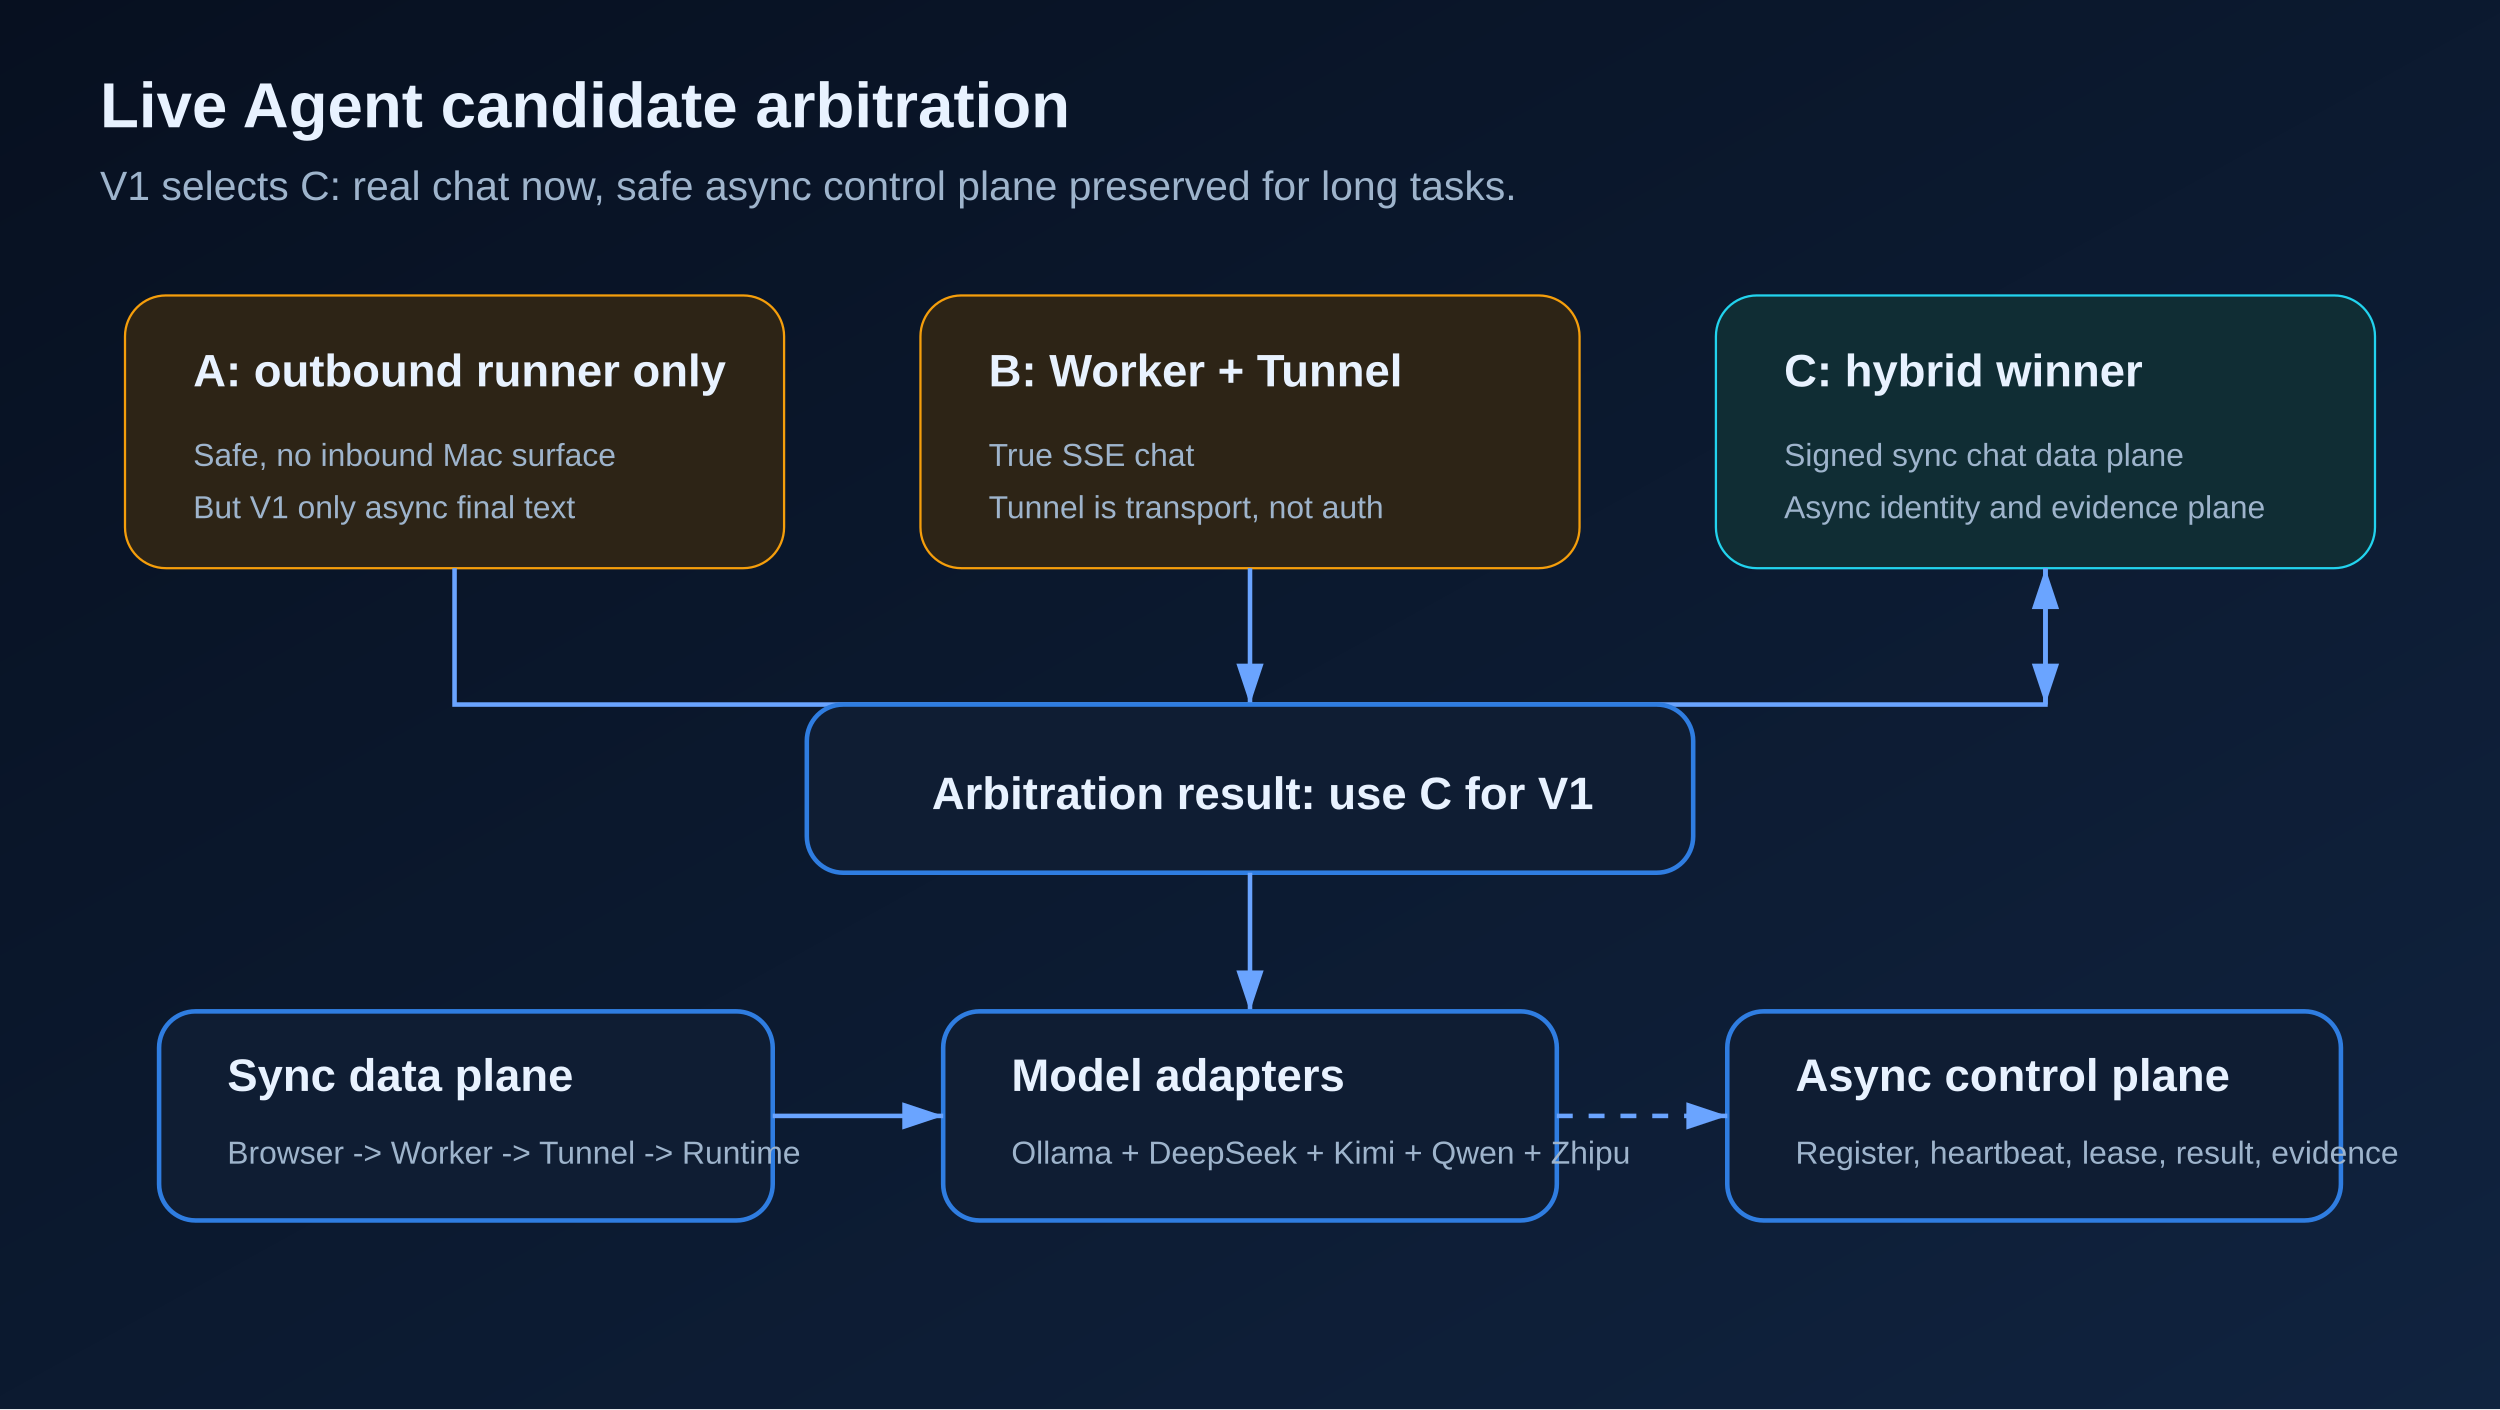
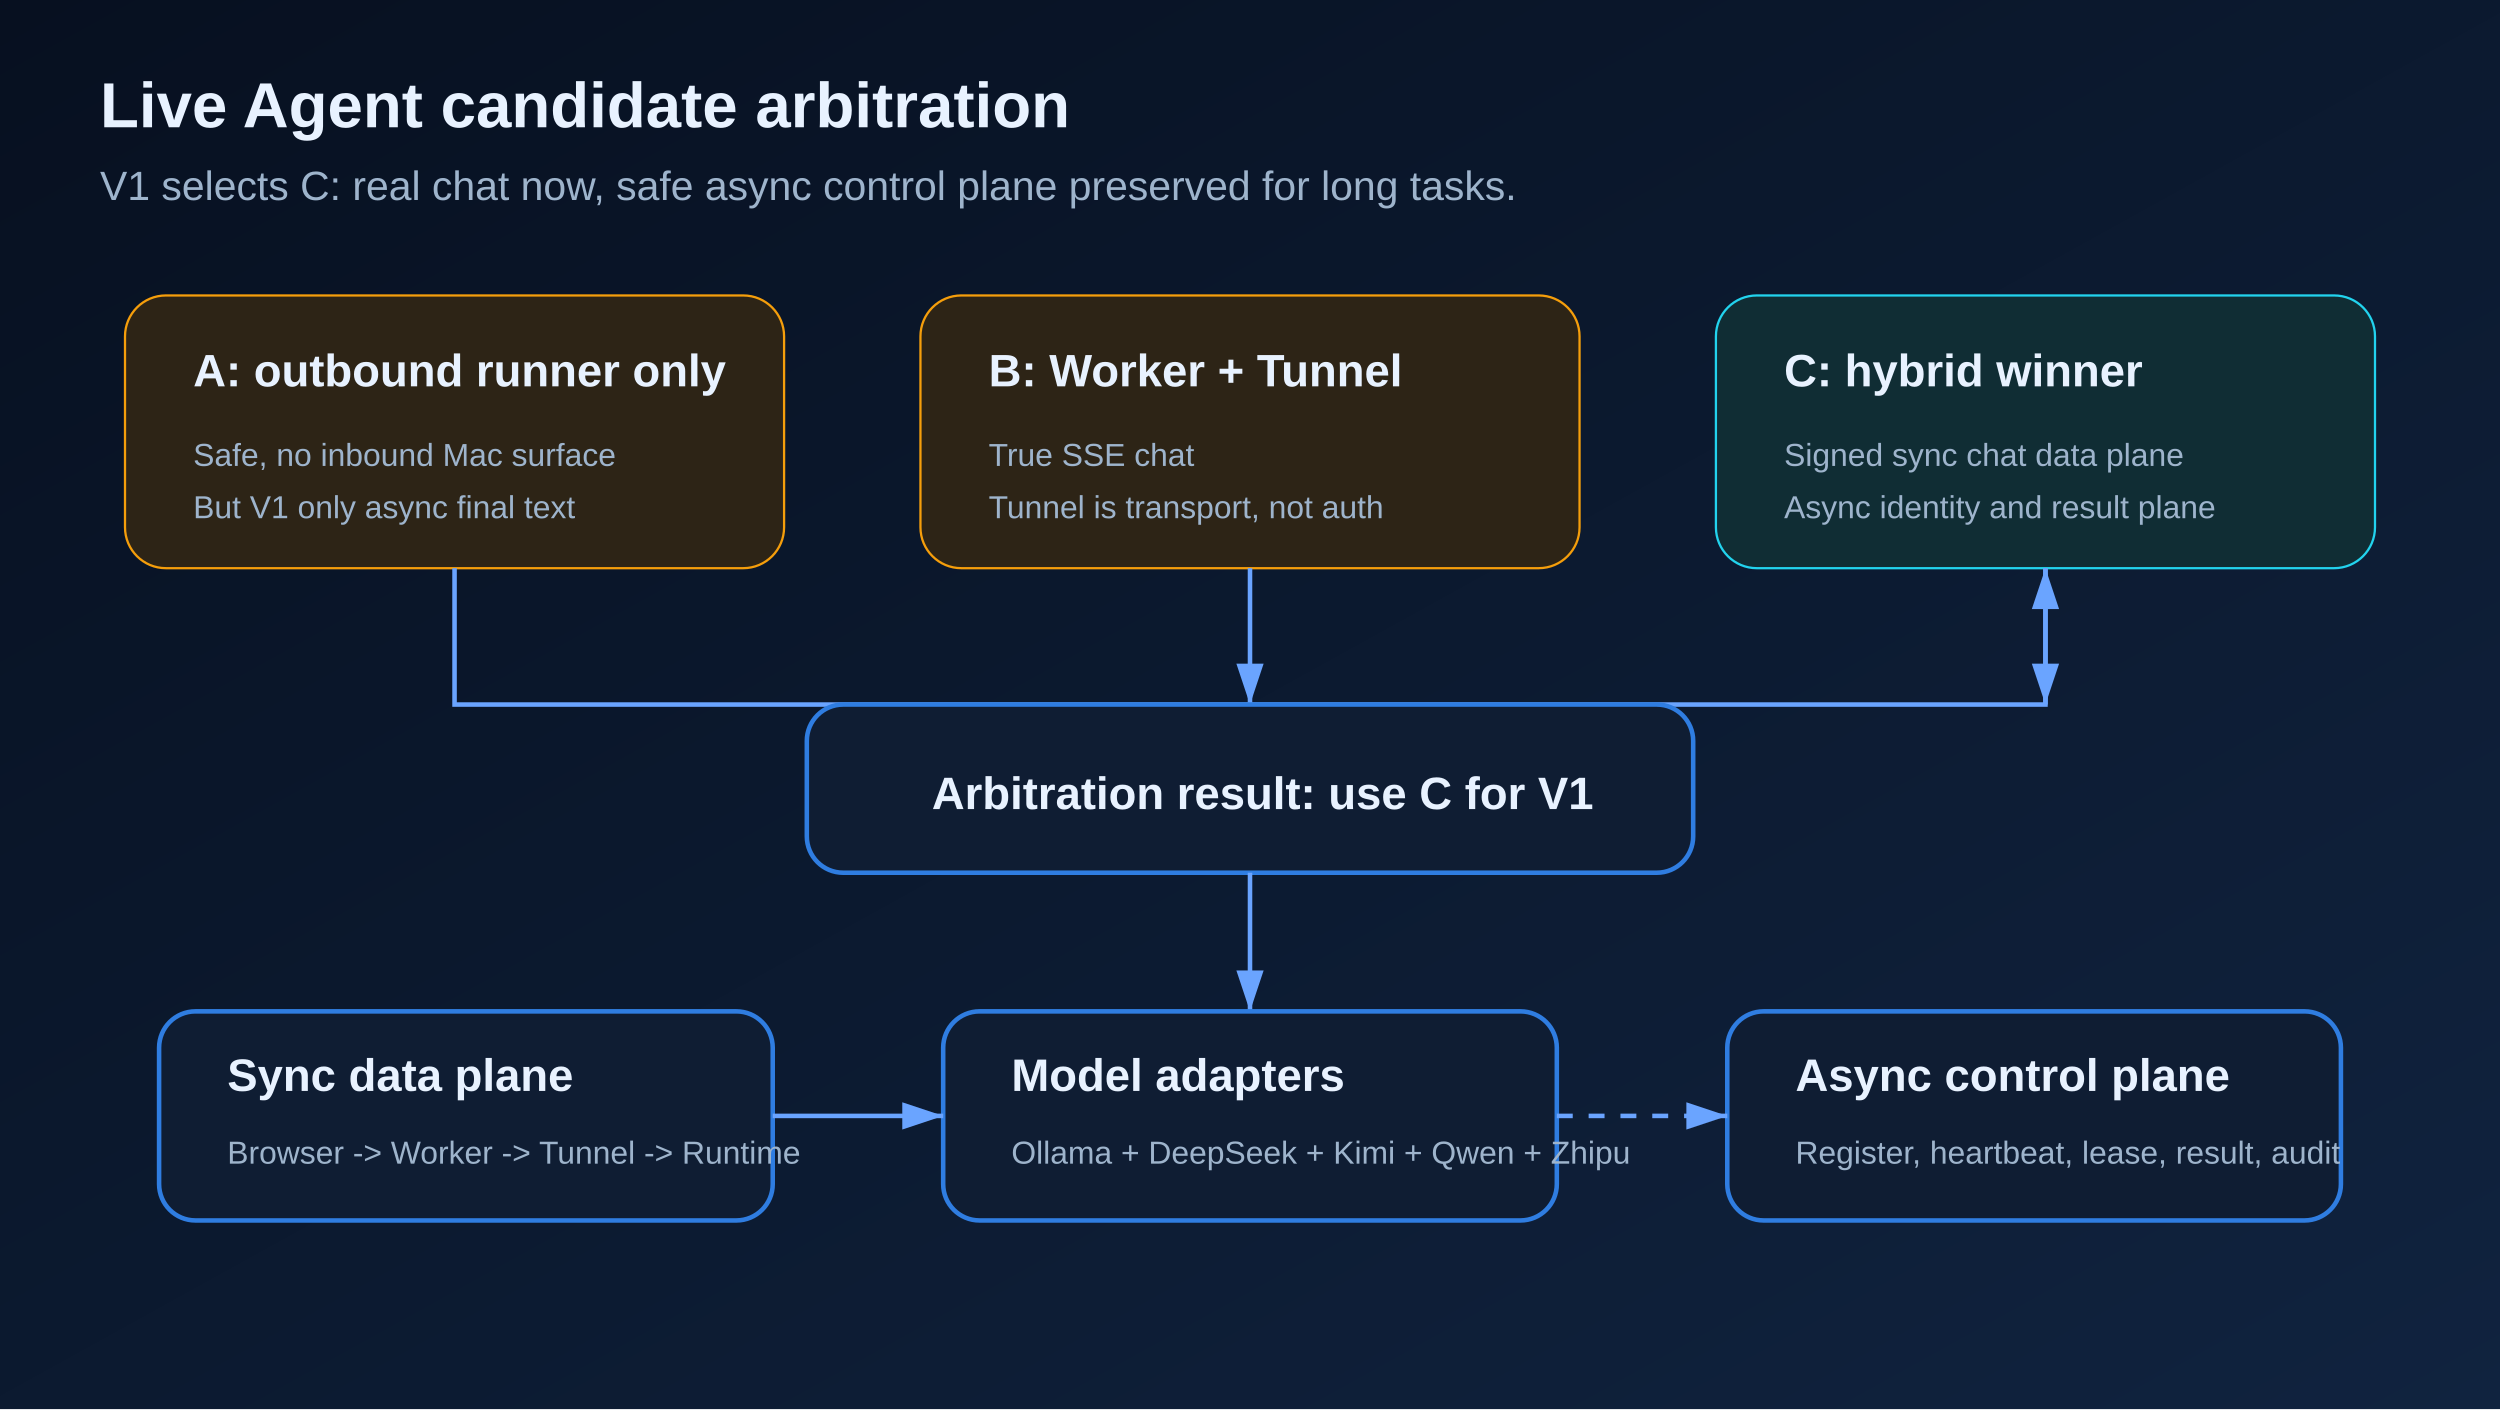
<svg xmlns="http://www.w3.org/2000/svg" viewBox="0 0 1100 620" role="img" aria-labelledby="title desc">
  <defs>
    <linearGradient id="bg" x1="0" x2="1" y1="0" y2="1">
      <stop stop-color="#071020" />
      <stop offset="1" stop-color="#10233f" />
    </linearGradient>
    <style>
      text{font-family:Arial,Helvetica,sans-serif;fill:#e8f2ff}.muted{fill:#9eb4cc}.box{fill:#0f1d33;stroke:#2f7de1;stroke-width:2}.winner{fill:#102d34;stroke:#22d3ee}.warn{fill:#2d2416;stroke:#f59e0b}.line{stroke:#6aa4ff;stroke-width:2;fill:none;marker-end:url(#arrow)}.dash{stroke-dasharray:7 7}.small{font-size:18px}.tiny{font-size:14px}.title{font-size:28px;font-weight:700}.label{font-size:20px;font-weight:700}
    </style>
    <marker id="arrow" markerWidth="10" markerHeight="10" refX="9" refY="3" orient="auto" markerUnits="strokeWidth">
      <path d="M0,0 L0,6 L9,3 z" fill="#6aa4ff" />
    </marker>
  </defs>
  <rect width="1100" height="620" fill="url(#bg)" />
  <text x="44" y="56" class="title">Live Agent candidate arbitration</text>
  <text x="44" y="88" class="muted small">V1 selects C: real chat now, safe async control plane preserved for long tasks.</text>
  <rect x="55" y="130" width="290" height="120" rx="18" class="warn" />
  <text x="85" y="170" class="label">A: outbound runner only</text>
  <text x="85" y="205" class="muted tiny">Safe, no inbound Mac surface</text>
  <text x="85" y="228" class="muted tiny">But V1 only async final text</text>
  <rect x="405" y="130" width="290" height="120" rx="18" class="warn" />
  <text x="435" y="170" class="label">B: Worker + Tunnel</text>
  <text x="435" y="205" class="muted tiny">True SSE chat</text>
  <text x="435" y="228" class="muted tiny">Tunnel is transport, not auth</text>
  <rect x="755" y="130" width="290" height="120" rx="18" class="winner" />
  <text x="785" y="170" class="label">C: hybrid winner</text>
  <text x="785" y="205" class="muted tiny">Signed sync chat data plane</text>
-   <text x="785" y="228" class="muted tiny">Async identity and evidence plane</text>
+   <text x="785" y="228" class="muted tiny">Async identity and result plane</text>
  <path d="M200 250 V310 H900 V250" class="line" />
  <path d="M550 250 V310" class="line" />
  <path d="M900 250 V310" class="line" />
  <rect x="355" y="310" width="390" height="74" rx="16" class="box" />
  <text x="410" y="356" class="label">Arbitration result: use C for V1</text>
  <path d="M550 384 V445" class="line" />
  <rect x="70" y="445" width="270" height="92" rx="16" class="box" />
  <text x="100" y="480" class="label">Sync data plane</text>
  <text x="100" y="512" class="muted tiny">Browser -&gt; Worker -&gt; Tunnel -&gt; Runtime</text>
  <rect x="415" y="445" width="270" height="92" rx="16" class="box" />
  <text x="445" y="480" class="label">Model adapters</text>
  <text x="445" y="512" class="muted tiny">Ollama + DeepSeek + Kimi + Qwen + Zhipu</text>
  <rect x="760" y="445" width="270" height="92" rx="16" class="box" />
  <text x="790" y="480" class="label">Async control plane</text>
-   <text x="790" y="512" class="muted tiny">Register, heartbeat, lease, result, evidence</text>
+   <text x="790" y="512" class="muted tiny">Register, heartbeat, lease, result, audit</text>
  <path d="M340 491 H415" class="line" />
  <path d="M685 491 H760" class="line dash" />
</svg>
